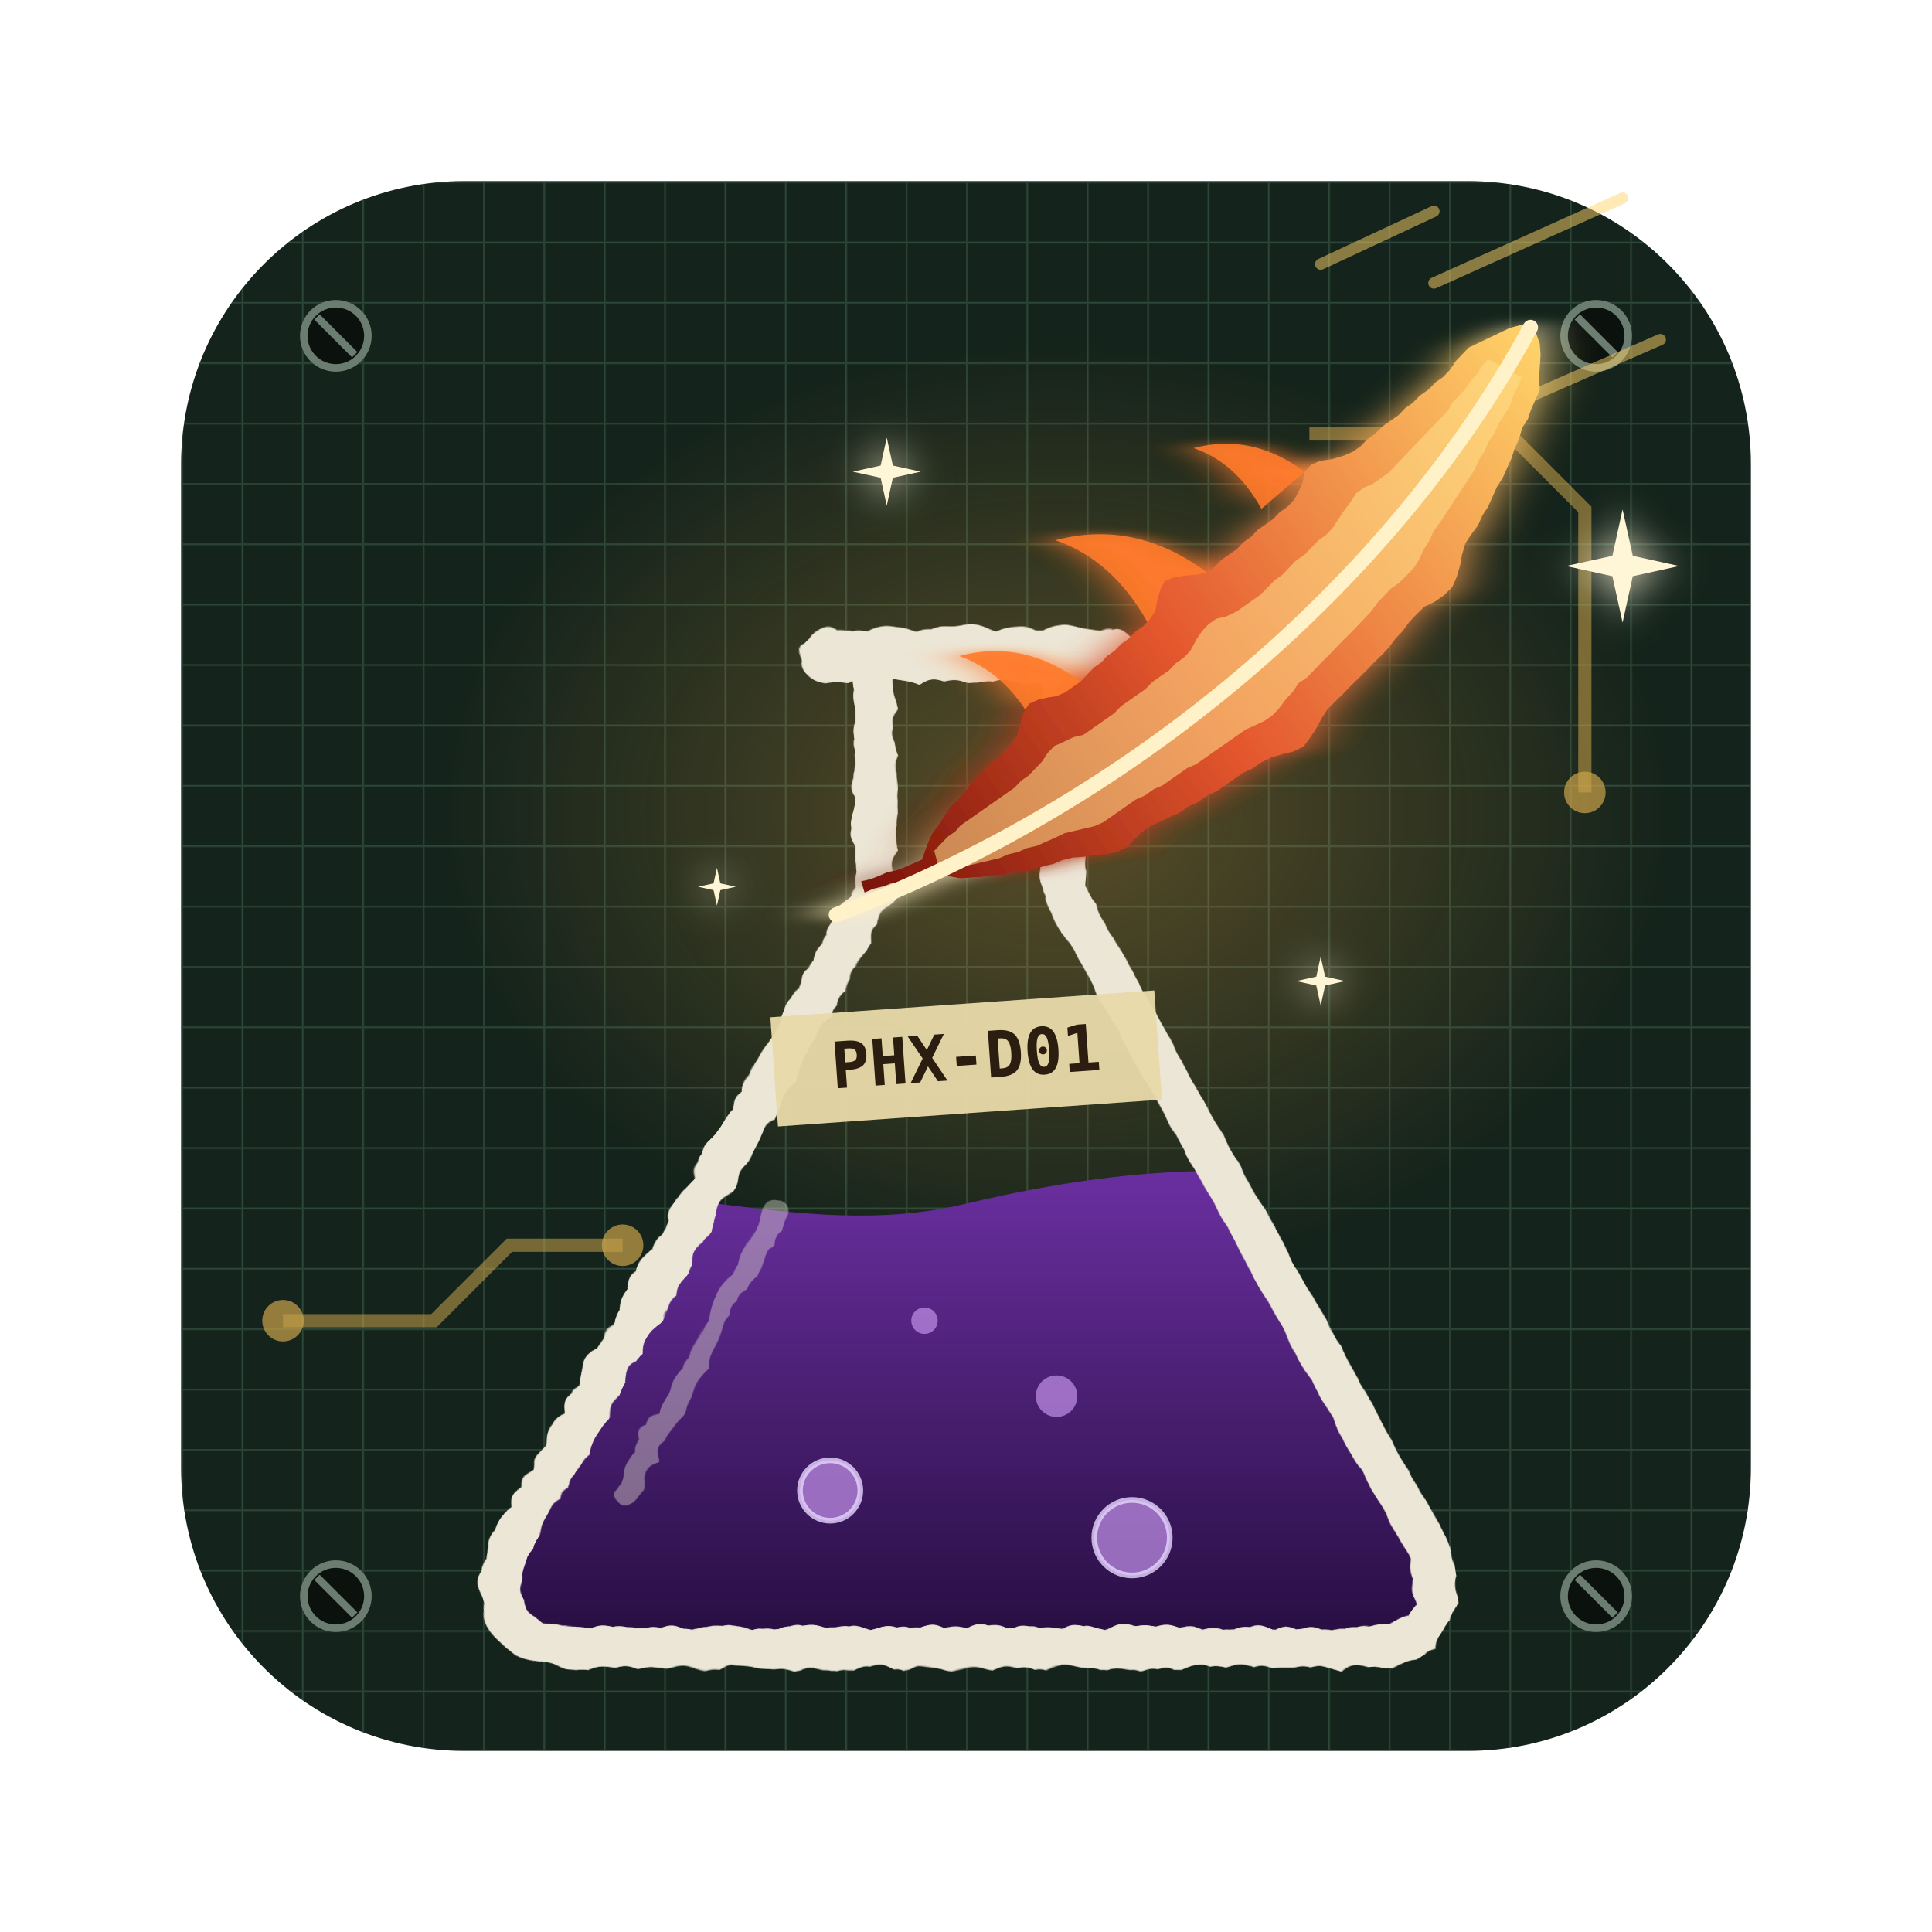
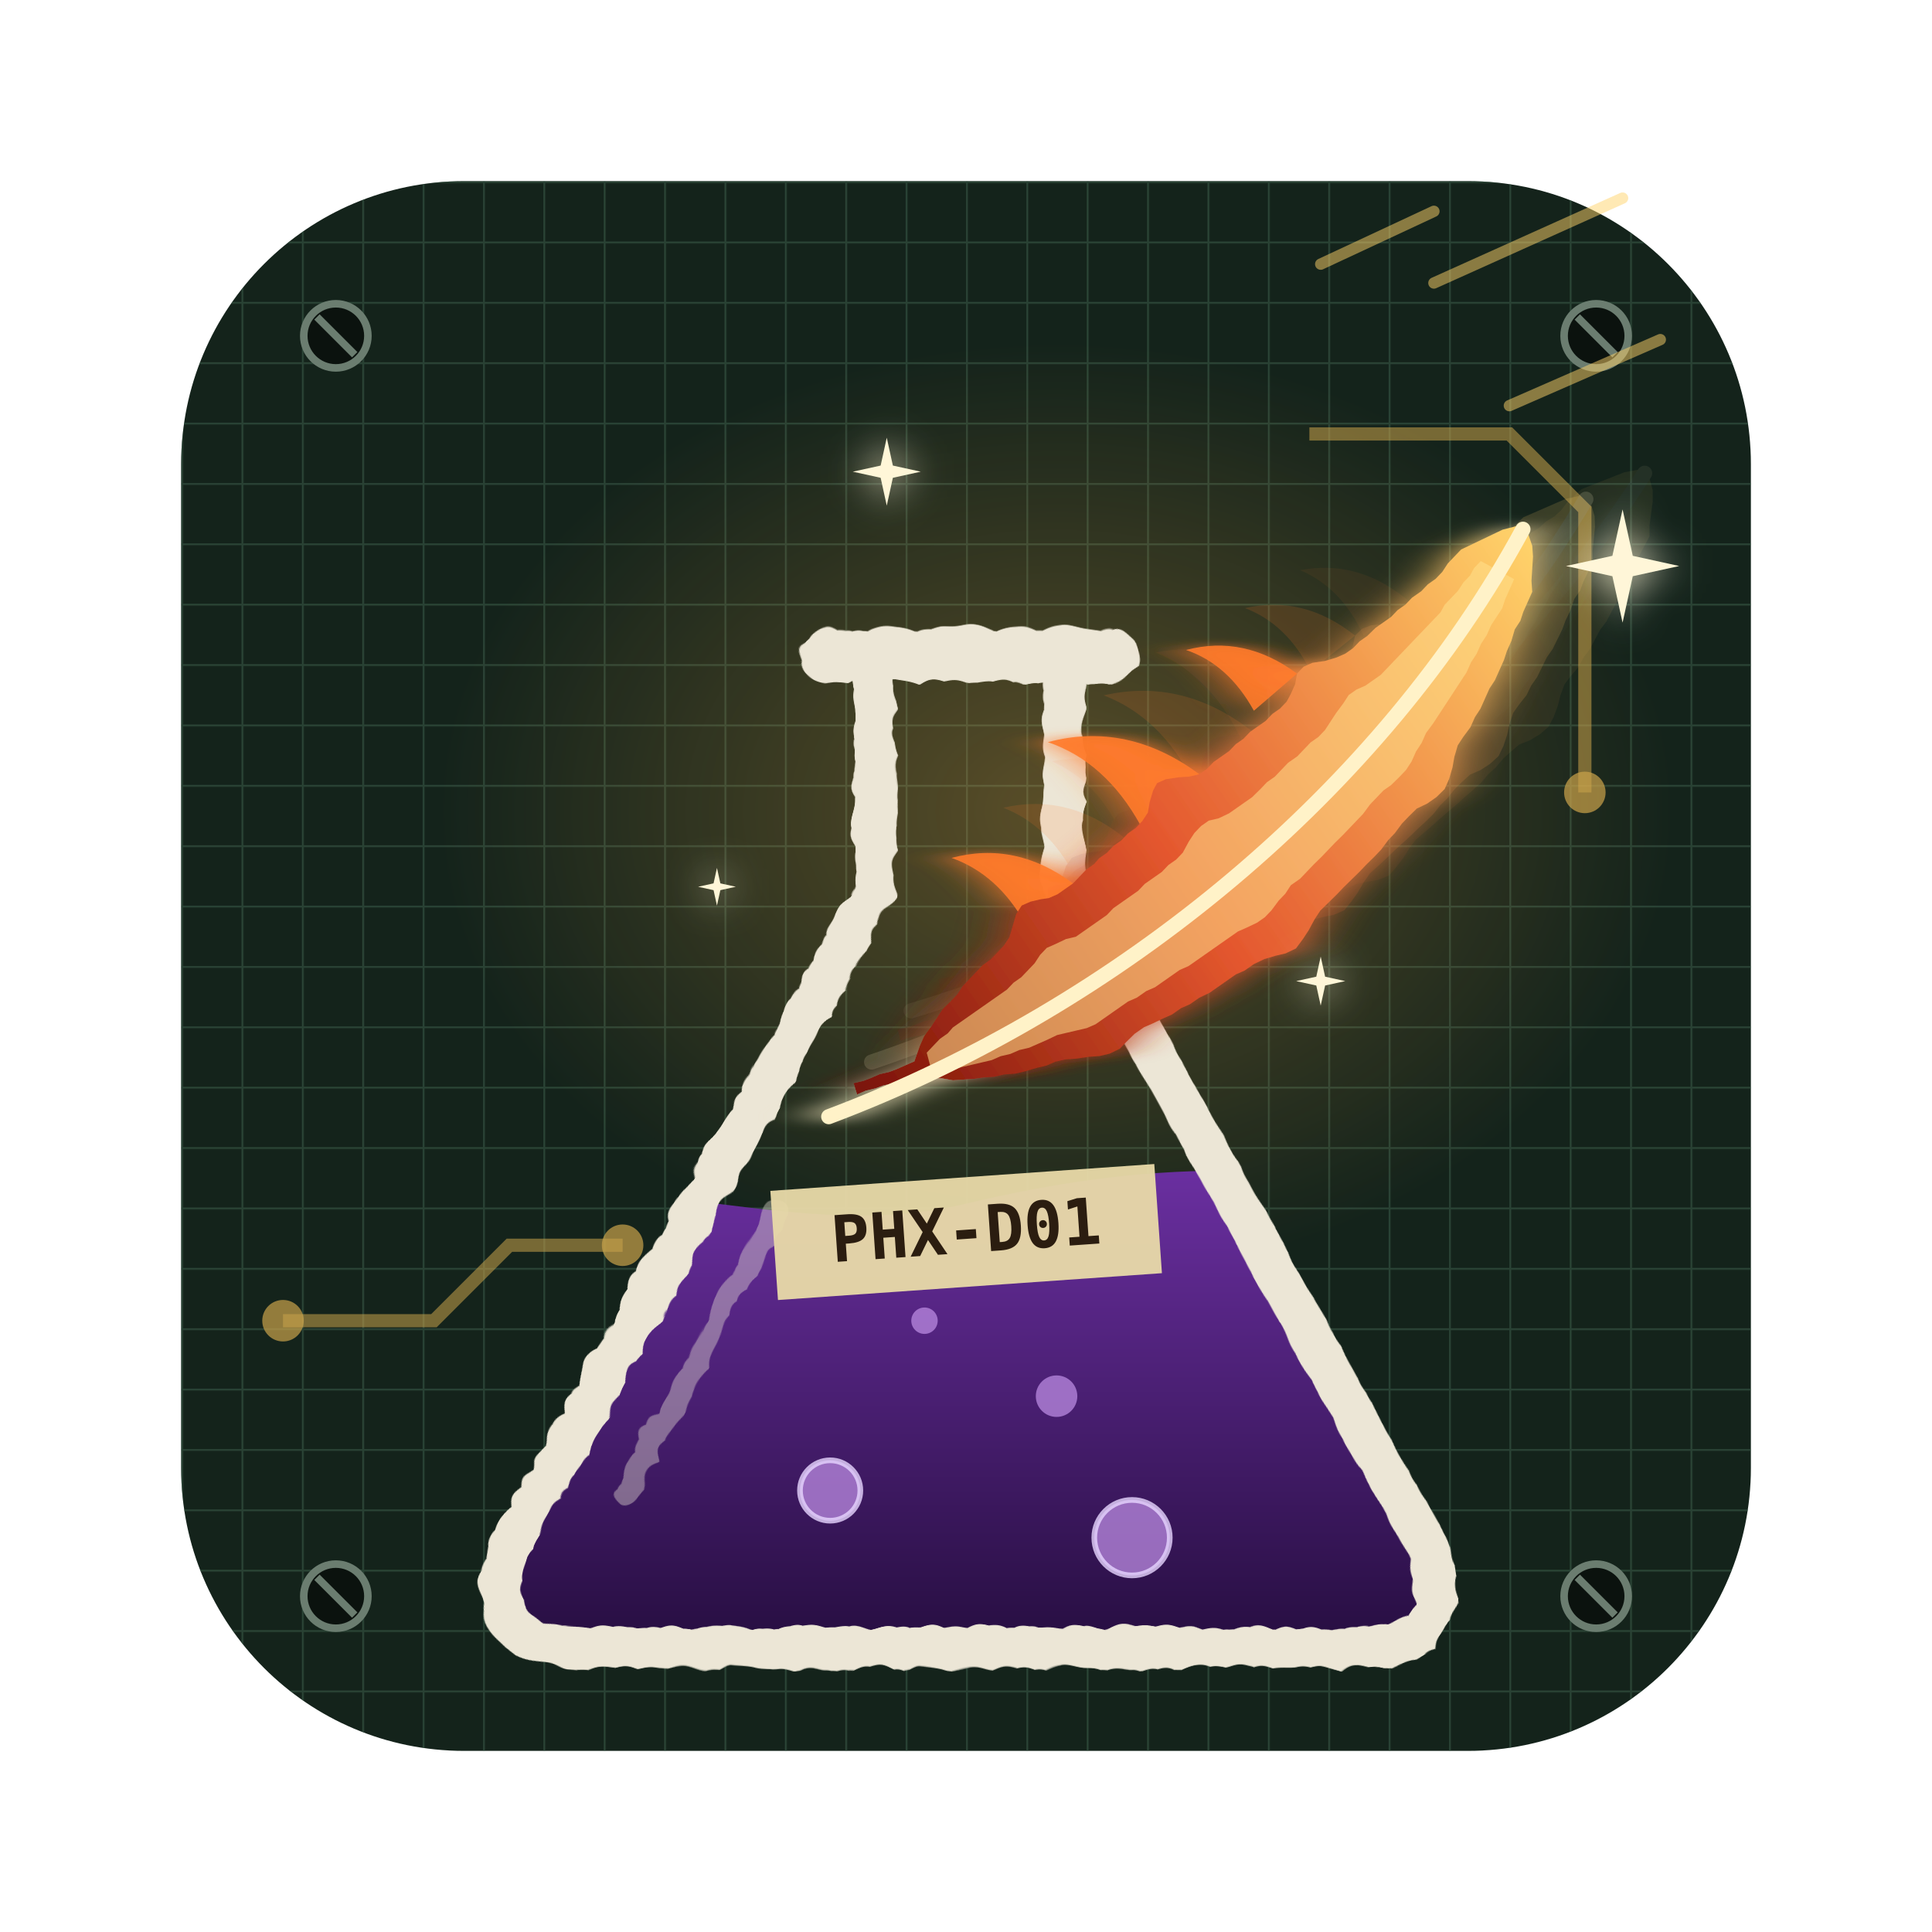
<svg xmlns="http://www.w3.org/2000/svg" viewBox="0 0 1024 1024" width="1024" height="1024">
  <defs>
    <linearGradient id="ember" x1="0" y1="0" x2="1" y2="0">
      <stop offset="0" stop-color="#7a1208" />
      <stop offset=".45" stop-color="#e4572e" />
      <stop offset="1" stop-color="#ffd36a" />
    </linearGradient>
    <linearGradient id="potion" x1="0" y1="0" x2="0" y2="1">
      <stop offset="0" stop-color="#6a2fa0" />
      <stop offset="1" stop-color="#1f0a36" />
    </linearGradient>
    <radialGradient id="halo">
      <stop offset="0" stop-color="#ffb347" stop-opacity=".30" />
      <stop offset="1" stop-color="#ffb347" stop-opacity="0" />
    </radialGradient>
    <pattern id="grid" width="32" height="32" patternUnits="userSpaceOnUse">
      <path d="M32 0 H0 V32" fill="none" stroke="#3a5a48" stroke-width="2" />
    </pattern>
    <filter id="glow" x="-50%" y="-50%" width="200%" height="200%">
      <feGaussianBlur stdDeviation="10" result="b" />
      <feMerge>
        <feMergeNode in="b" />
        <feMergeNode in="SourceGraphic" />
      </feMerge>
    </filter>
    <filter id="rough">
      <feTurbulence baseFrequency=".04" numOctaves="2" seed="3" />
      <feDisplacementMap in="SourceGraphic" scale="6" />
    </filter>
    <clipPath id="body">
      <path d="M462 360 V470 L268 820 Q252 872 306 872 H718 Q772 872 756 820 L562 470 V360 Z" />
    </clipPath>
    <path id="spark" d="M0 -1 L .18 -.18 L 1 0 L .18 .18 L 0 1 L -.18 .18 L -1 0 L -.18 -.18 Z" />
  </defs>
  <rect x="96" y="96" width="832" height="832" rx="150" fill="#14231b" />
  <rect x="96" y="96" width="832" height="832" rx="150" fill="url(#grid)" opacity=".55" />
  <path d="M150 700 H230 L270 660 H330 M694 230 H800 L840 270 V420" fill="none" stroke="#c9a24a" stroke-width="7" opacity=".55" />
  <g fill="#c9a24a" opacity=".7">
    <circle cx="330" cy="660" r="11" />
    <circle cx="840" cy="420" r="11" />
    <circle cx="150" cy="700" r="11" />
  </g>
  <g fill="#0b120e" stroke="#6b7d70" stroke-width="4">
    <circle cx="178" cy="178" r="17" />
    <circle cx="846" cy="178" r="17" />
    <circle cx="178" cy="846" r="17" />
    <circle cx="846" cy="846" r="17" />
  </g>
  <g stroke="#6b7d70" stroke-width="4">
    <path d="M168 168 L188 188 M836 168 L856 188 M168 836 L188 856 M836 836 L856 856" />
  </g>
  <ellipse cx="560" cy="430" rx="330" ry="250" fill="url(#halo)" />
  <g clip-path="url(#body)">
    <path d="M240 640 C 340 615, 420 660, 512 638 S 690 612, 790 642 V 900 H240 Z" fill="url(#potion)" />
    <g fill="#b98ae0" opacity=".75">
      <circle cx="440" cy="790" r="16" />
      <circle cx="560" cy="740" r="11" />
      <circle cx="600" cy="815" r="20" />
      <circle cx="490" cy="700" r="7" />
    </g>
    <g fill="none" stroke="#e7d6ff" stroke-width="3" opacity=".8">
      <circle cx="440" cy="790" r="16" />
      <circle cx="600" cy="815" r="20" />
    </g>
  </g>
  <g fill="none" stroke="#ece6d6" stroke-linejoin="round" stroke-linecap="round" filter="url(#rough)">
    <path d="M462 350 V470 L268 820 Q252 872 306 872 H718 Q772 872 756 820 L562 470 V350" stroke-width="22" />
    <path d="M436 346 H588" stroke-width="28" />
    <path d="M330 790 L 410 640" stroke-width="12" opacity=".4" />
  </g>
-   <g transform="rotate(-4 512 560)">
+   <g transform="translate(0 92) rotate(-4 512 560)">
    <rect x="410" y="532" width="204" height="58" fill="#e8d9a8" opacity=".95" />
    <text x="512" y="572" text-anchor="middle" font-family="Menlo, monospace" font-size="34" font-weight="700" fill="#2b1d10">PHX-D01</text>
  </g>
  <g fill="none" stroke="#ffd36a" stroke-width="6" stroke-linecap="round" opacity=".5">
    <path d="M760 150 L 860 105" />
    <path d="M800 215 L 880 180" />
    <path d="M700 140 L 760 112" />
  </g>
-   <g transform="translate(640 330) rotate(-35)" filter="url(#glow)">
+   <g transform="translate(690 395) rotate(-31)" opacity=".07">
+     <g fill="#ff7a2e" opacity=".9">
+       <path d="M-73 -13 q -12 -36 -45 -48 q 15 21 12 51 Z" />
+       <path d="M15 -22 q -15 -45 -56 -60 q 19 26 15 64 Z" />
+       <path d="M88 -36 q -11 -33 -41 -44 q 14 19 11 47 Z" />
+     </g>
+     <path d="M-229 7 -224 9 -220 10 -215 11 -210 13 -206 14 -201 15 -196 16 -189 11 -184 8 -178 6 -173 4 -168 2 -162 1 -157 -0 -152 -2 -147 -3 -142 -4 -137 -5 -132 -5 -127 -6 -122 -7 -117 -9 -112 -13 -107 -17 -102 -19 -97 -18 -92 -16 -88 -14 -83 -13 -78 -13 -73 -13 -68 -14 -63 -15 -58 -15 -54 -16 -49 -16 -44 -17 -39 -17 -34 -18 -29 -18 -24 -19 -19 -21 -15 -25 -10 -29 -6 -31 -1 -30 5 -27 10 -24 15 -22 20 -22 25 -23 30 -23 35 -23 40 -24 45 -24 50 -25 55 -25 60 -25 65 -26 70 -26 75 -27 79 -29 84 -32 88 -36 93 -37 98 -36 104 -33 110 -31 115 -30 120 -30 125 -31 130 -31 136 -32 141 -32 146 -32 151 -33 156 -33 161 -34 167 -34 172 -35 177 -35 182 -36 187 -38 192 -39 197 -40 203 -39 209 -38 215 -37 221 -36 229 -33 L231 -27 229 -20 226 -15 222 -10 218 -5 215 -0 210 3 205 6 201 9 196 11 191 15 186 18 182 21 177 24 172 27 167 29 162 32 157 35 152 37 147 40 141 42 136 44 131 48 127 52 122 56 117 59 111 60 105 60 99 59 93 60 88 61 82 63 77 64 71 66 66 67 60 68 55 69 49 70 43 71 38 72 32 73 26 74 21 76 15 79 10 81 4 83 -2 82 -7 80 -13 78 -19 77 -25 77 -30 76 -36 76 -42 76 -47 76 -53 75 -59 75 -64 74 -70 74 -75 73 -81 72 -86 71 -92 71 -98 72 -103 73 -109 72 -114 70 -119 67 -125 64 -130 61 -135 59 -140 58 -145 56 -151 54 -156 52 -161 49 -166 47 -171 44 -175 42 -180 39 -185 36 -189 32 -194 28 -197 22 -202 21 -207 20 -212 19 -217 17 -221 16 -226 14 -231 13 Z" fill="url(#ember)" />
+     <path d="M-188 16 -183 15 -178 14 -173 14 -169 13 -164 13 -159 13 -154 13 -149 13 -144 13 -139 13 -134 13 -129 12 -124 12 -119 11 -114 10 -109 8 -104 7 -99 8 -93 9 -88 11 -83 11 -78 11 -73 11 -68 11 -63 10 -57 10 -52 10 -47 10 -42 9 -37 9 -31 9 -26 8 -21 8 -16 7 -10 4 -5 2 0 1 5 1 10 3 16 4 21 4 26 4 31 4 37 3 42 2 47 2 52 1 57 0 63 -0 68 -1 73 -2 78 -2 83 -3 88 -5 93 -7 99 -9 104 -11 109 -11 114 -10 119 -10 124 -10 129 -11 134 -12 139 -13 144 -14 149 -15 154 -16 159 -17 164 -18 169 -19 173 -21 178 -22 183 -23 188 -25 193 -26 197 -28 202 -29 L211 -11 206 -8 201 -5 197 -2 192 0 187 2 182 5 177 7 172 10 167 12 162 15 157 17 152 19 147 21 142 23 137 25 132 27 126 29 121 32 116 34 111 37 106 39 101 40 95 41 90 41 85 42 80 43 74 45 69 46 64 47 59 48 53 49 48 50 43 51 37 52 32 53 27 54 21 54 16 56 11 57 5 59 0 60 -5 60 -11 59 -16 58 -21 58 -27 58 -32 58 -37 58 -43 58 -48 58 -53 57 -59 57 -64 57 -69 57 -74 56 -80 56 -85 55 -90 55 -95 55 -101 55 -106 55 -111 54 -116 52 -121 50 -126 48 -132 47 -137 46 -142 45 -147 43 -152 42 -157 40 -162 39 -167 37 -172 35 -177 33 -182 31 -187 29 -192 27 Z" fill="#ffe08a" opacity=".55" />
+     <path d="M-250 14 C -90 55, 90 40, 230 -30" fill="none" stroke="#fff2c8" stroke-width="8" stroke-linecap="round" />
+   </g>
+   <g transform="translate(664 415) rotate(-33)" opacity=".16">
+     <g fill="#ff7a2e" opacity=".9">
+       <path d="M-73 -13 q -12 -36 -45 -48 q 15 21 12 51 Z" />
+       <path d="M15 -22 q -15 -45 -56 -60 q 19 26 15 64 Z" />
+       <path d="M88 -36 q -11 -33 -41 -44 q 14 19 11 47 Z" />
+     </g>
+     <path d="M-229 7 -224 9 -220 10 -215 11 -210 13 -206 14 -201 15 -196 16 -189 11 -184 8 -178 6 -173 4 -168 2 -162 1 -157 -0 -152 -2 -147 -3 -142 -4 -137 -5 -132 -5 -127 -6 -122 -7 -117 -9 -112 -13 -107 -17 -102 -19 -97 -18 -92 -16 -88 -14 -83 -13 -78 -13 -73 -13 -68 -14 -63 -15 -58 -15 -54 -16 -49 -16 -44 -17 -39 -17 -34 -18 -29 -18 -24 -19 -19 -21 -15 -25 -10 -29 -6 -31 -1 -30 5 -27 10 -24 15 -22 20 -22 25 -23 30 -23 35 -23 40 -24 45 -24 50 -25 55 -25 60 -25 65 -26 70 -26 75 -27 79 -29 84 -32 88 -36 93 -37 98 -36 104 -33 110 -31 115 -30 120 -30 125 -31 130 -31 136 -32 141 -32 146 -32 151 -33 156 -33 161 -34 167 -34 172 -35 177 -35 182 -36 187 -38 192 -39 197 -40 203 -39 209 -38 215 -37 221 -36 229 -33 L231 -27 229 -20 226 -15 222 -10 218 -5 215 -0 210 3 205 6 201 9 196 11 191 15 186 18 182 21 177 24 172 27 167 29 162 32 157 35 152 37 147 40 141 42 136 44 131 48 127 52 122 56 117 59 111 60 105 60 99 59 93 60 88 61 82 63 77 64 71 66 66 67 60 68 55 69 49 70 43 71 38 72 32 73 26 74 21 76 15 79 10 81 4 83 -2 82 -7 80 -13 78 -19 77 -25 77 -30 76 -36 76 -42 76 -47 76 -53 75 -59 75 -64 74 -70 74 -75 73 -81 72 -86 71 -92 71 -98 72 -103 73 -109 72 -114 70 -119 67 -125 64 -130 61 -135 59 -140 58 -145 56 -151 54 -156 52 -161 49 -166 47 -171 44 -175 42 -180 39 -185 36 -189 32 -194 28 -197 22 -202 21 -207 20 -212 19 -217 17 -221 16 -226 14 -231 13 Z" fill="url(#ember)" />
+     <path d="M-188 16 -183 15 -178 14 -173 14 -169 13 -164 13 -159 13 -154 13 -149 13 -144 13 -139 13 -134 13 -129 12 -124 12 -119 11 -114 10 -109 8 -104 7 -99 8 -93 9 -88 11 -83 11 -78 11 -73 11 -68 11 -63 10 -57 10 -52 10 -47 10 -42 9 -37 9 -31 9 -26 8 -21 8 -16 7 -10 4 -5 2 0 1 5 1 10 3 16 4 21 4 26 4 31 4 37 3 42 2 47 2 52 1 57 0 63 -0 68 -1 73 -2 78 -2 83 -3 88 -5 93 -7 99 -9 104 -11 109 -11 114 -10 119 -10 124 -10 129 -11 134 -12 139 -13 144 -14 149 -15 154 -16 159 -17 164 -18 169 -19 173 -21 178 -22 183 -23 188 -25 193 -26 197 -28 202 -29 L211 -11 206 -8 201 -5 197 -2 192 0 187 2 182 5 177 7 172 10 167 12 162 15 157 17 152 19 147 21 142 23 137 25 132 27 126 29 121 32 116 34 111 37 106 39 101 40 95 41 90 41 85 42 80 43 74 45 69 46 64 47 59 48 53 49 48 50 43 51 37 52 32 53 27 54 21 54 16 56 11 57 5 59 0 60 -5 60 -11 59 -16 58 -21 58 -27 58 -32 58 -37 58 -43 58 -48 58 -53 57 -59 57 -64 57 -69 57 -74 56 -80 56 -85 55 -90 55 -95 55 -101 55 -106 55 -111 54 -116 52 -121 50 -126 48 -132 47 -137 46 -142 45 -147 43 -152 42 -157 40 -162 39 -167 37 -172 35 -177 33 -182 31 -187 29 -192 27 Z" fill="#ffe08a" opacity=".55" />
+     <path d="M-250 14 C -90 55, 90 40, 230 -30" fill="none" stroke="#fff2c8" stroke-width="8" stroke-linecap="round" />
+   </g>
+   <g transform="translate(636 437) rotate(-35)" filter="url(#glow)">
    <g fill="#ff7a2e" opacity=".9">
      <path d="M-73 -13 q -12 -36 -45 -48 q 15 21 12 51 Z" />
      <path d="M15 -22 q -15 -45 -56 -60 q 19 26 15 64 Z" />
      <path d="M88 -36 q -11 -33 -41 -44 q 14 19 11 47 Z" />
    </g>
    <path d="M-229 7 -224 9 -220 10 -215 11 -210 13 -206 14 -201 15 -196 16 -189 11 -184 8 -178 6 -173 4 -168 2 -162 1 -157 -0 -152 -2 -147 -3 -142 -4 -137 -5 -132 -5 -127 -6 -122 -7 -117 -9 -112 -13 -107 -17 -102 -19 -97 -18 -92 -16 -88 -14 -83 -13 -78 -13 -73 -13 -68 -14 -63 -15 -58 -15 -54 -16 -49 -16 -44 -17 -39 -17 -34 -18 -29 -18 -24 -19 -19 -21 -15 -25 -10 -29 -6 -31 -1 -30 5 -27 10 -24 15 -22 20 -22 25 -23 30 -23 35 -23 40 -24 45 -24 50 -25 55 -25 60 -25 65 -26 70 -26 75 -27 79 -29 84 -32 88 -36 93 -37 98 -36 104 -33 110 -31 115 -30 120 -30 125 -31 130 -31 136 -32 141 -32 146 -32 151 -33 156 -33 161 -34 167 -34 172 -35 177 -35 182 -36 187 -38 192 -39 197 -40 203 -39 209 -38 215 -37 221 -36 229 -33 L231 -27 229 -20 226 -15 222 -10 218 -5 215 -0 210 3 205 6 201 9 196 11 191 15 186 18 182 21 177 24 172 27 167 29 162 32 157 35 152 37 147 40 141 42 136 44 131 48 127 52 122 56 117 59 111 60 105 60 99 59 93 60 88 61 82 63 77 64 71 66 66 67 60 68 55 69 49 70 43 71 38 72 32 73 26 74 21 76 15 79 10 81 4 83 -2 82 -7 80 -13 78 -19 77 -25 77 -30 76 -36 76 -42 76 -47 76 -53 75 -59 75 -64 74 -70 74 -75 73 -81 72 -86 71 -92 71 -98 72 -103 73 -109 72 -114 70 -119 67 -125 64 -130 61 -135 59 -140 58 -145 56 -151 54 -156 52 -161 49 -166 47 -171 44 -175 42 -180 39 -185 36 -189 32 -194 28 -197 22 -202 21 -207 20 -212 19 -217 17 -221 16 -226 14 -231 13 Z" fill="url(#ember)" />
    <path d="M-188 16 -183 15 -178 14 -173 14 -169 13 -164 13 -159 13 -154 13 -149 13 -144 13 -139 13 -134 13 -129 12 -124 12 -119 11 -114 10 -109 8 -104 7 -99 8 -93 9 -88 11 -83 11 -78 11 -73 11 -68 11 -63 10 -57 10 -52 10 -47 10 -42 9 -37 9 -31 9 -26 8 -21 8 -16 7 -10 4 -5 2 0 1 5 1 10 3 16 4 21 4 26 4 31 4 37 3 42 2 47 2 52 1 57 0 63 -0 68 -1 73 -2 78 -2 83 -3 88 -5 93 -7 99 -9 104 -11 109 -11 114 -10 119 -10 124 -10 129 -11 134 -12 139 -13 144 -14 149 -15 154 -16 159 -17 164 -18 169 -19 173 -21 178 -22 183 -23 188 -25 193 -26 197 -28 202 -29 L211 -11 206 -8 201 -5 197 -2 192 0 187 2 182 5 177 7 172 10 167 12 162 15 157 17 152 19 147 21 142 23 137 25 132 27 126 29 121 32 116 34 111 37 106 39 101 40 95 41 90 41 85 42 80 43 74 45 69 46 64 47 59 48 53 49 48 50 43 51 37 52 32 53 27 54 21 54 16 56 11 57 5 59 0 60 -5 60 -11 59 -16 58 -21 58 -27 58 -32 58 -37 58 -43 58 -48 58 -53 57 -59 57 -64 57 -69 57 -74 56 -80 56 -85 55 -90 55 -95 55 -101 55 -106 55 -111 54 -116 52 -121 50 -126 48 -132 47 -137 46 -142 45 -147 43 -152 42 -157 40 -162 39 -167 37 -172 35 -177 33 -182 31 -187 29 -192 27 Z" fill="#ffe08a" opacity=".55" />
    <path d="M-250 14 C -90 55, 90 40, 230 -30" fill="none" stroke="#fff2c8" stroke-width="8" stroke-linecap="round" />
  </g>
  <g fill="#fff6d8" filter="url(#glow)">
    <use href="#spark" transform="translate(860 300) scale(30)" />
    <use href="#spark" transform="translate(470 250) scale(18)" />
    <use href="#spark" transform="translate(700 520) scale(13)" />
    <use href="#spark" transform="translate(380 470) scale(10)" />
  </g>
</svg>
